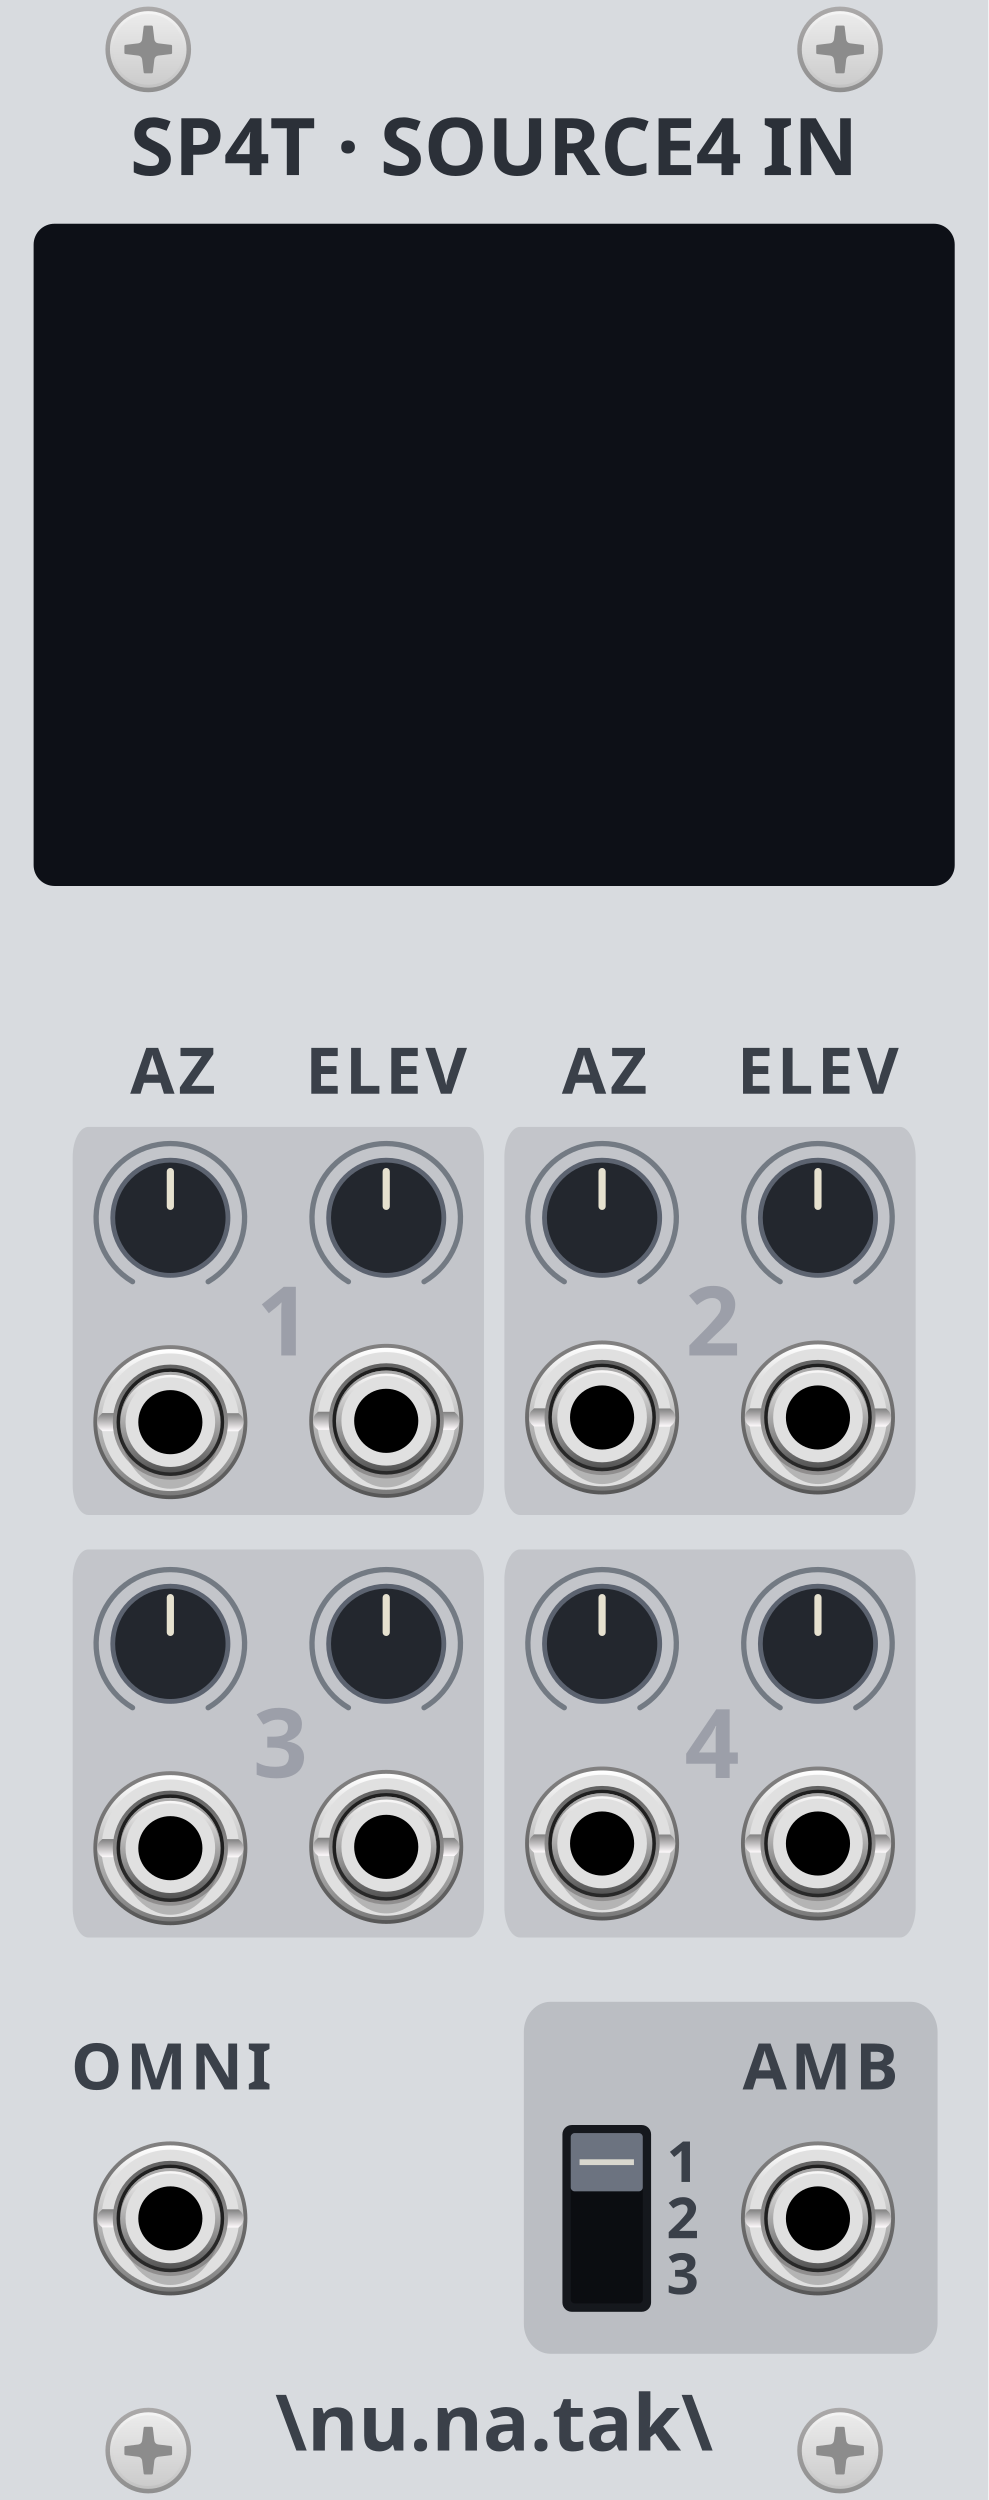
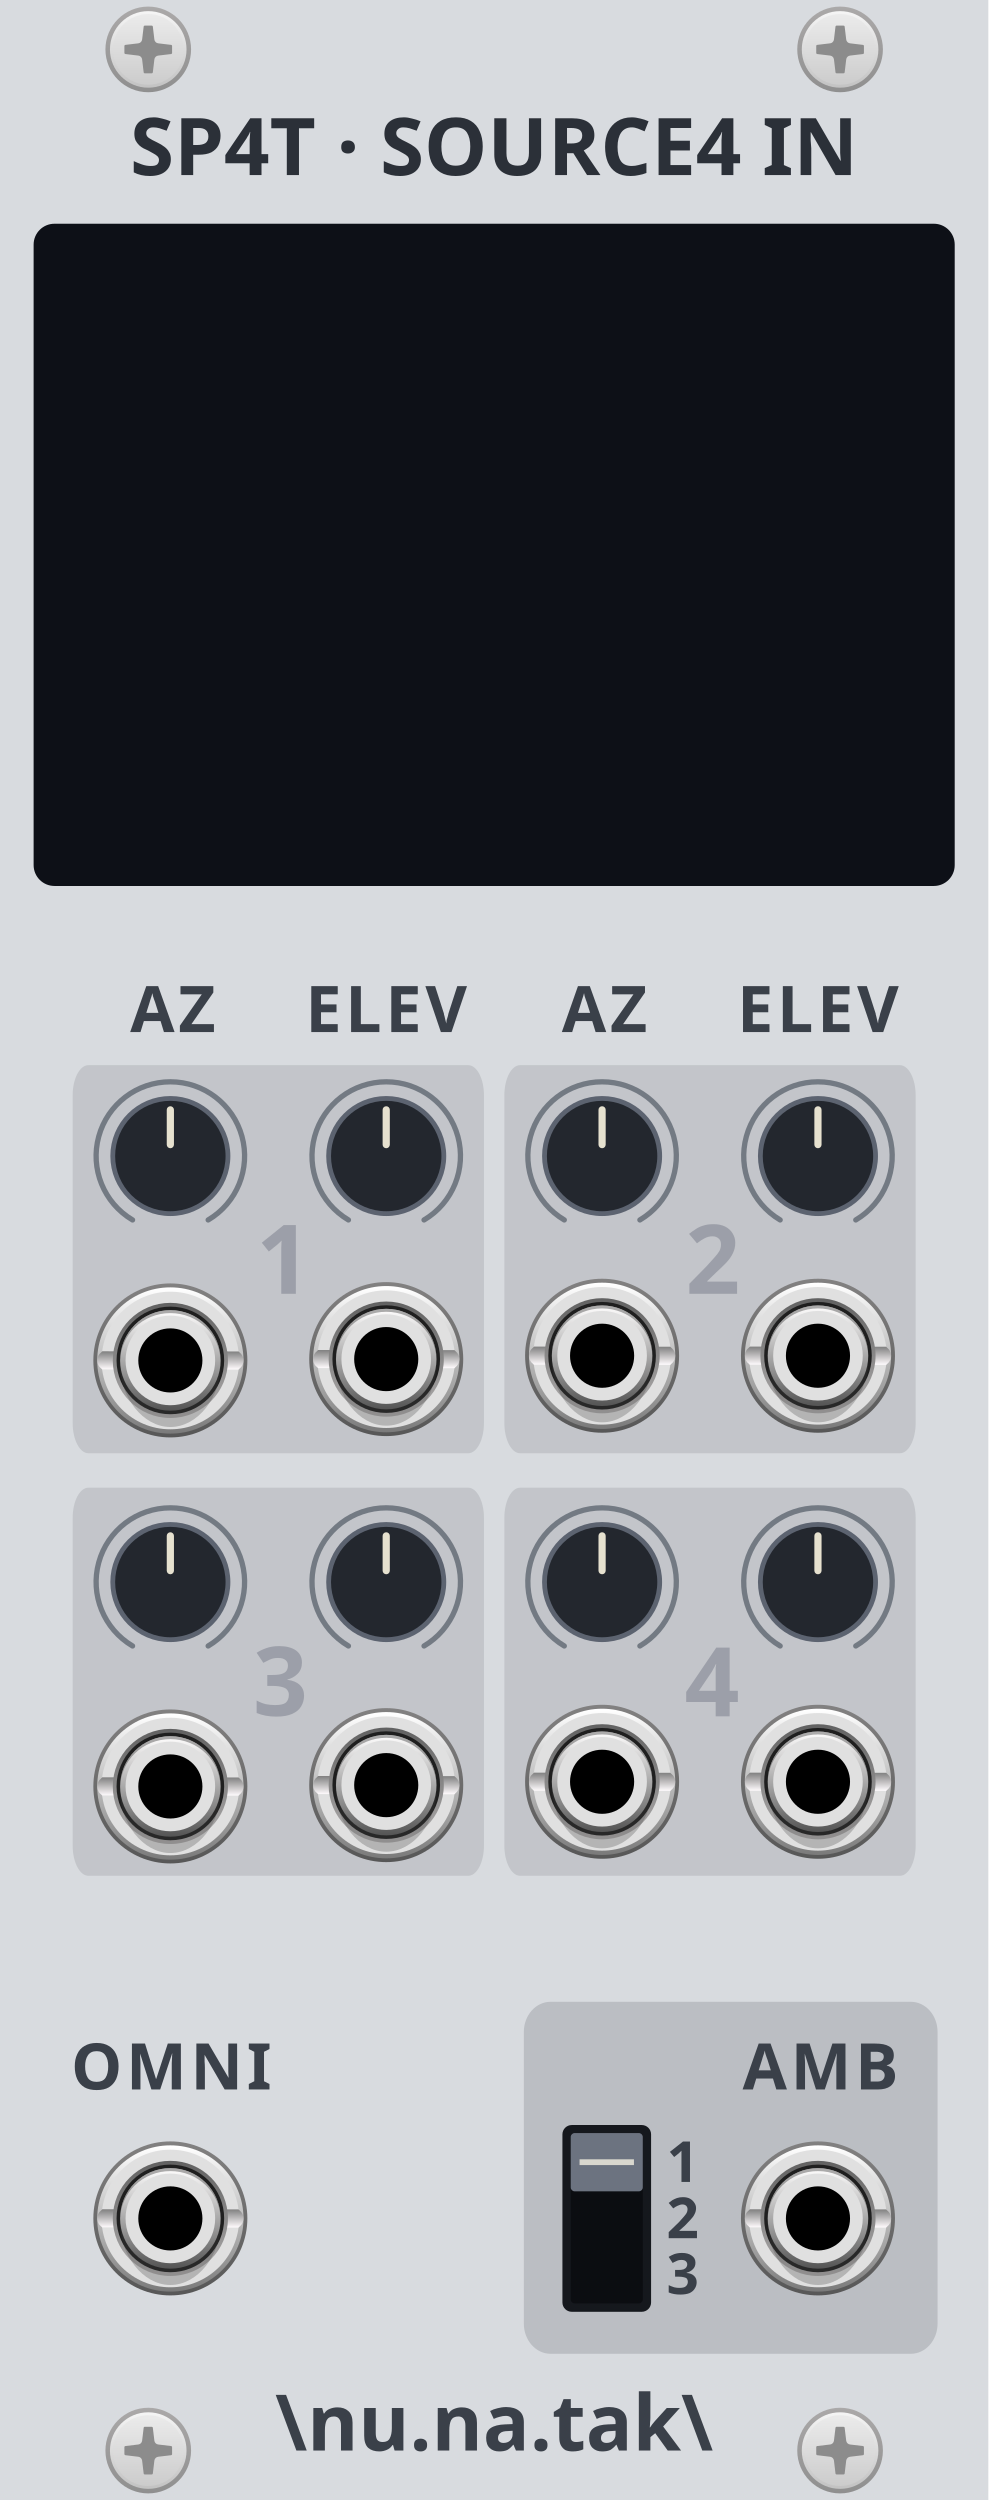
<svg xmlns="http://www.w3.org/2000/svg" xmlns:xlink="http://www.w3.org/1999/xlink" version="1.1" width="50.8mm" height="128.5mm" viewBox="0 0 50.8 128.5" id="svg49">
  <defs id="component-defs">
    <linearGradient id="screw-g1" gradientUnits="userSpaceOnUse" x1="219.999" y1="6477.4" x2="232.999" y2="6477.4" gradientTransform="matrix(6.123234e-17 1 1 -6.123234e-17 -6469.9 -219)">
      <stop offset="0" stop-color="#ABA9A9" id="stop1" />
      <stop offset="1" stop-color="#8F8F8F" id="stop2" />
    </linearGradient>
    <linearGradient id="screw-g2" gradientUnits="userSpaceOnUse" x1="220.687" y1="6477.4" x2="232.311" y2="6477.4" gradientTransform="matrix(6.123234e-17 1 1 -6.123234e-17 -6469.9 -219)">
      <stop offset="0.006" stop-color="#F5F5F5" id="stop3" />
      <stop offset="1" stop-color="#C2C2C2" id="stop4" />
    </linearGradient>
    <linearGradient id="screw-g3" gradientUnits="userSpaceOnUse" x1="221.134" y1="6477.4" x2="231.864" y2="6477.4" gradientTransform="matrix(6.123234e-17 1 1 -6.123234e-17 -6469.9 -219)">
      <stop offset="0.006" stop-color="#EBEBEB" id="stop5" />
      <stop offset="1" stop-color="#CCCCCC" id="stop6" />
    </linearGradient>
    <symbol id="ScrewSilver" viewBox="0 0 15 14.999">
      <circle fill="url(#screw-g1)" cx="7.5" cy="7.499" r="6.5" id="circle6" />
      <circle fill="url(#screw-g2)" cx="7.5" cy="7.499" r="5.812" id="circle7" />
      <circle fill="url(#screw-g3)" cx="7.5" cy="7.499" r="5.365" id="circle8" />
      <path fill="#8C8C8C" d="M10.969,6.81L9.005,6.575C8.704,6.539,8.466,6.301,8.43,5.999L8.196,4.037c-0.01-0.086-0.083-0.15-0.169-0.15H6.973c-0.086,0-0.159,0.064-0.169,0.15l-0.235,1.963C6.533,6.302,6.295,6.54,5.994,6.576L4.031,6.81c-0.086,0.01-0.15,0.083-0.15,0.169v1.054c0,0.086,0.064,0.159,0.15,0.169l1.963,0.235C6.296,8.473,6.533,8.71,6.569,9.012l0.235,1.963c0.01,0.086,0.083,0.15,0.169,0.15h1.054c0.086,0,0.159-0.064,0.169-0.15l0.235-1.963c0.036-0.301,0.274-0.539,0.575-0.575l1.962-0.235c0.086-0.01,0.15-0.083,0.15-0.169V6.979C11.119,6.893,11.054,6.82,10.969,6.81z" id="path8" />
    </symbol>
    <linearGradient id="jack-g16" gradientUnits="userSpaceOnUse" x1="-602.159" y1="1785.691" x2="-578.784" y2="1785.691" gradientTransform="matrix(0 1 1 0 -1773.841 602.399)">
      <stop offset="0" stop-color="#828181" id="stop8" />
      <stop offset="1" stop-color="#575757" id="stop9" />
    </linearGradient>
    <linearGradient id="jack-g17" gradientUnits="userSpaceOnUse" x1="1062.069" y1="-4091.69" x2="1084.274" y2="-4091.69" gradientTransform="matrix(0 1 -1 0 -4079.84 -1061.232)">
      <stop offset="0.006" stop-color="#FFFFFF" id="stop10" />
      <stop offset="1" stop-color="#7A7A7A" id="stop11" />
    </linearGradient>
    <linearGradient id="jack-g18" gradientUnits="userSpaceOnUse" x1="58.862" y1="-54.641" x2="58.862" y2="-51.868" gradientTransform="matrix(1 0 0 -1 -47.00625 -41.32658)">
      <stop offset="0" stop-color="#FFFBFD" id="stop12" />
      <stop offset="1" stop-color="#808080" id="stop13" />
    </linearGradient>
    <linearGradient id="jack-g19" gradientUnits="userSpaceOnUse" x1="-1240.792" y1="-381.897" x2="-1223.316" y2="-381.897" gradientTransform="matrix(0 -1 -1 0 -370.0472 -1220.126)">
      <stop offset="0" stop-color="#B0AEAE" id="stop14" />
      <stop offset="1" stop-color="#616161" id="stop15" />
    </linearGradient>
    <linearGradient id="jack-g20" gradientUnits="userSpaceOnUse" x1="-1884.864" y1="21.483" x2="-1884.864" y2="6.22" gradientTransform="matrix(-1 0 0 -1 -1873.013 25.77966)">
      <stop offset="0" stop-color="#FFFEFE" id="stop16" />
      <stop offset="1" stop-color="#545454" id="stop17" />
    </linearGradient>
    <linearGradient id="jack-g21" gradientUnits="userSpaceOnUse" x1="-1884.864" y1="8.338" x2="-1884.864" y2="19.366" gradientTransform="matrix(-1 0 0 -1 -1873.013 25.77966)">
      <stop offset="0" stop-color="#FFFEFE" id="stop18" />
      <stop offset="1" stop-color="#706C6C" id="stop19" />
    </linearGradient>
    <symbol id="PJ301M" viewBox="0 0 23.7 23.7">
      <path fill="url(#jack-g16)" d="M11.85,23.615c-6.445,0-11.688-5.243-11.688-11.687c0-6.445,5.243-11.688,11.688-11.688s11.687,5.243,11.687,11.688C23.538,18.373,18.295,23.615,11.85,23.615z" id="path19" />
      <circle fill="url(#jack-g17)" cx="11.85" cy="11.94" r="11.102" id="circle19" />
      <circle fill="#E0E0E0" cx="11.85" cy="11.94" r="10.443" id="circle20" />
      <path fill="url(#jack-g18)" d="M1.521,10.542l-0.43,0.417C0.652,11.537,0.655,12.339,1.099,12.915l0.398,0.369l20.7,0.03l0.402-0.384c0.46-0.573,0.463-1.387,0.008-1.964l-0.41-0.401L1.521,10.542z" id="path20" />
      <circle fill="url(#jack-g19)" cx="11.85" cy="11.928" r="8.738" id="circle21" />
      <circle fill="#1F1F1F" cx="11.85" cy="11.928" r="8.167" id="circle22" />
      <path opacity="0.28" fill="#404040" d="M11.85,4.297c4.213,0,7.629,3.782,7.629,8.448s-3.415,9.288-7.629,9.288s-7.629-4.622-7.629-9.288S7.637,4.297,11.85,4.297z" id="path22" />
      <circle fill="url(#jack-g20)" cx="11.85" cy="11.928" r="7.631" id="circle23" />
      <circle fill="#E0E0E0" cx="11.85" cy="11.928" r="6.8" id="circle24" />
      <g opacity="0.43" id="g26">
        <path fill="#404040" d="M11.85,4.746c4.175,0,7.561,3.257,7.623,7.296c0.001-0.038,0.006-0.075,0.006-0.114c0-4.215-3.415-7.631-7.629-7.631S4.221,7.713,4.221,11.928c0,0.038,0.005,0.076,0.006,0.114C4.289,8.003,7.675,4.746,11.85,4.746z" id="path24" />
        <path opacity="0.28" fill="#404040" d="M4.227,12.042c-0.001,0.037-0.006,0.073-0.006,0.111c0,4.091,3.415,7.407,7.629,7.407C7.675,19.559,4.289,16.203,4.227,12.042z" id="path25" />
        <path opacity="0.28" fill="#404040" d="M11.85,19.559c4.213,0,7.629-3.316,7.629-7.407c0-0.037-0.005-0.073-0.006-0.111C19.411,16.203,16.025,19.559,11.85,19.559z" id="path26" />
      </g>
      <circle fill="#000000" cx="11.85" cy="11.928" r="4.867" id="circle26" />
    </symbol>
    <symbol id="SP4TRoundLargeKnob" viewBox="0 0 33.167 33.167">
      <circle fill="#23272E" stroke="#5C6370" stroke-width="1.053" cx="16.584" cy="16.584" r="16.052" id="circle27" />
      <rect fill="#E6E1CF" x="15.647" y="2.808" width="1.872" height="11.934" rx="0.936" id="rect27" />
    </symbol>
    <symbol id="SP4TRoundSmallKnob" viewBox="0 0 20 20">
      <circle fill="#23272E" stroke="#5C6370" stroke-width="0.8" cx="10" cy="10" r="9.6" id="circle28" />
      <rect fill="#E6E1CF" x="9.4" y="1.7" width="1.2" height="7" rx="0.6" id="rect28" />
    </symbol>
    <symbol id="SP4TSwitchThree" viewBox="0 0 13.457 28.348">
      <rect fill="#15181D" x="0" y="0" width="13.457" height="28.348" rx="1.418" id="rect29" />
      <rect fill="#0B0D11" x="1.258" y="1.216" width="10.941" height="25.862" rx="0.6" id="rect30" />
      <rect fill="#6C7380" x="1.258" y="1.216" width="10.941" height="8.847" rx="0.6" id="rect31" />
      <rect fill="#D9D7CE" x="2.6" y="5.201" width="8.257" height="0.877" id="rect32" />
    </symbol>
  </defs>
  <g id="panel" style="display:inline">
    <rect id="background" x="0" y="0" width="50.8" height="128.5" fill="#d8dbdf" />
    <use x="0" y="0" xlink:href="#rect33" id="use54" transform="translate(0,21.71832)" />
-     <rect style="display:inline;opacity:0.15;fill:#484c51;fill-opacity:1;stroke:none;stroke-width:0.218;stroke-dasharray:none;stroke-opacity:1" id="rect33" width="21.141" height="19.948" x="3.735" y="57.923" rx="0.809" ry="1.552" />
-     <rect style="display:inline;opacity:0.15;fill:#484c51;fill-opacity:1;stroke:none;stroke-width:0.218;stroke-dasharray:none;stroke-opacity:1" id="rect52" width="21.141" height="19.948" x="25.924" y="57.923" rx="0.809" ry="1.552" />
+     <rect style="display:inline;opacity:0.15;fill:#484c51;fill-opacity:1;stroke:none;stroke-width:0.218;stroke-dasharray:none;stroke-opacity:1" id="rect33" width="21.141" height="19.948" x="3.735" y="54.749" rx="0.809" ry="1.552" />
+     <rect style="display:inline;opacity:0.15;fill:#484c51;fill-opacity:1;stroke:none;stroke-width:0.218;stroke-dasharray:none;stroke-opacity:1" id="rect52" width="21.141" height="19.948" x="25.924" y="54.749" rx="0.809" ry="1.552" />
    <rect style="fill:#bbbec3;fill-opacity:1;stroke:none;stroke-width:0.284;stroke-dasharray:none;stroke-opacity:1" id="rect85" width="21.266" height="18.093" x="26.925" y="102.892" rx="1.374" ry="1.552" />
    <text id="title" x="25.4" y="9" font-family="'Rounded Mplus 1c', 'Arial Rounded MT Bold', sans-serif" font-size="4.1px" font-weight="700" text-anchor="middle" fill="#2b3038">SP4T · SOURCE4 IN</text>
    <text x="8.707" y="107.4" id="text43" style="font-style:normal;font-variant:normal;font-weight:600;font-stretch:normal;font-size:3.3px;font-family:'Barlow Condensed', 'Arial Narrow', sans-serif;-inkscape-font-specification:'Barlow Condensed, Arial Narrow, sans-serif, Semi-Bold';font-variant-ligatures:normal;font-variant-caps:normal;font-variant-numeric:normal;font-variant-east-asian:normal;letter-spacing:0.2;text-anchor:middle;fill:#3a4049">
      <tspan id="tspan2" x="8.807" y="107.4">OMNI</tspan>
    </text>
    <text x="42.072" y="107.4" id="text46" style="font-style:normal;font-variant:normal;font-weight:600;font-stretch:normal;font-size:3.3px;font-family:'Barlow Condensed', 'Arial Narrow', sans-serif;-inkscape-font-specification:'Barlow Condensed, Arial Narrow, sans-serif, Semi-Bold';font-variant-ligatures:normal;font-variant-caps:normal;font-variant-numeric:normal;font-variant-east-asian:normal;letter-spacing:0.2;text-anchor:middle;fill:#3a4049;fill-opacity:1">
      <tspan id="tspan85" x="42.172" y="107.4">AMB</tspan>
    </text>
    <text id="brand" x="25.4" y="125.958" font-family="'Rounded Mplus 1c', 'Arial Rounded MT Bold', sans-serif" font-size="4px" font-weight="700" text-anchor="middle" fill="#3a4049">\nu.na.tak\</text>
-     <text x="8.784" y="56.218" id="text72" style="font-style:normal;font-variant:normal;font-weight:600;font-stretch:normal;font-size:3.3px;font-family:'Barlow Condensed', 'Arial Narrow', sans-serif;-inkscape-font-specification:'Barlow Condensed, Arial Narrow, sans-serif, Semi-Bold';font-variant-ligatures:normal;font-variant-caps:normal;font-variant-numeric:normal;font-variant-east-asian:normal;letter-spacing:0.2;text-anchor:middle;fill:#3a4049">
-       <tspan id="tspan45" x="8.884" y="56.218">AZ</tspan>
+     <text x="8.784" y="53.045" id="text72" style="font-style:normal;font-variant:normal;font-weight:600;font-stretch:normal;font-size:3.3px;font-family:'Barlow Condensed', 'Arial Narrow', sans-serif;-inkscape-font-specification:'Barlow Condensed, Arial Narrow, sans-serif, Semi-Bold';font-variant-ligatures:normal;font-variant-caps:normal;font-variant-numeric:normal;font-variant-east-asian:normal;letter-spacing:0.2;text-anchor:middle;fill:#3a4049">
+       <tspan id="tspan45" x="8.884" y="53.045">AZ</tspan>
    </text>
-     <text x="19.754" y="56.218" id="text73" style="font-style:normal;font-variant:normal;font-weight:600;font-stretch:normal;font-size:3.3px;font-family:'Barlow Condensed', 'Arial Narrow', sans-serif;-inkscape-font-specification:'Barlow Condensed, Arial Narrow, sans-serif, Semi-Bold';font-variant-ligatures:normal;font-variant-caps:normal;font-variant-numeric:normal;font-variant-east-asian:normal;letter-spacing:0.2;text-anchor:middle;fill:#3a4049">
-       <tspan id="tspan46" x="19.854" y="56.218">ELEV</tspan>
+     <text x="19.754" y="53.045" id="text73" style="font-style:normal;font-variant:normal;font-weight:600;font-stretch:normal;font-size:3.3px;font-family:'Barlow Condensed', 'Arial Narrow', sans-serif;-inkscape-font-specification:'Barlow Condensed, Arial Narrow, sans-serif, Semi-Bold';font-variant-ligatures:normal;font-variant-caps:normal;font-variant-numeric:normal;font-variant-east-asian:normal;letter-spacing:0.2;text-anchor:middle;fill:#3a4049">
+       <tspan id="tspan46" x="19.854" y="53.045">ELEV</tspan>
    </text>
    <rect id="screen" x="1.728" y="11.5" width="47.344" height="34.039" rx="1.072" fill="#0d1017" style="display:inline;stroke-width:1.156" />
-     <text x="14.474" y="69.672" id="text50" style="font-style:normal;font-variant:normal;font-weight:600;font-stretch:normal;font-size:4.939px;font-family:'Barlow Condensed', 'Arial Narrow', sans-serif;-inkscape-font-specification:'Barlow Condensed, Arial Narrow, sans-serif, Semi-Bold';font-variant-ligatures:normal;font-variant-caps:normal;font-variant-numeric:normal;font-variant-east-asian:normal;letter-spacing:0.2;text-anchor:middle;fill:#777a88;fill-opacity:0.5">
-       <tspan id="tspan50" x="14.574" y="69.672">1</tspan>
+     <text x="14.474" y="66.498" id="text50" style="font-style:normal;font-variant:normal;font-weight:600;font-stretch:normal;font-size:4.939px;font-family:'Barlow Condensed', 'Arial Narrow', sans-serif;-inkscape-font-specification:'Barlow Condensed, Arial Narrow, sans-serif, Semi-Bold';font-variant-ligatures:normal;font-variant-caps:normal;font-variant-numeric:normal;font-variant-east-asian:normal;letter-spacing:0.2;text-anchor:middle;fill:#777a88;fill-opacity:0.5">
+       <tspan id="tspan50" x="14.574" y="66.498">1</tspan>
    </text>
-     <text x="30.973" y="56.218" id="text51" style="font-style:normal;font-variant:normal;font-weight:600;font-stretch:normal;font-size:3.3px;font-family:'Barlow Condensed', 'Arial Narrow', sans-serif;-inkscape-font-specification:'Barlow Condensed, Arial Narrow, sans-serif, Semi-Bold';font-variant-ligatures:normal;font-variant-caps:normal;font-variant-numeric:normal;font-variant-east-asian:normal;letter-spacing:0.2;text-anchor:middle;fill:#3a4049">
-       <tspan id="tspan51" x="31.073" y="56.218">AZ</tspan>
+     <text x="30.973" y="53.045" id="text51" style="font-style:normal;font-variant:normal;font-weight:600;font-stretch:normal;font-size:3.3px;font-family:'Barlow Condensed', 'Arial Narrow', sans-serif;-inkscape-font-specification:'Barlow Condensed, Arial Narrow, sans-serif, Semi-Bold';font-variant-ligatures:normal;font-variant-caps:normal;font-variant-numeric:normal;font-variant-east-asian:normal;letter-spacing:0.2;text-anchor:middle;fill:#3a4049">
+       <tspan id="tspan51" x="31.073" y="53.045">AZ</tspan>
    </text>
-     <text x="41.945" y="56.218" id="text52" style="font-style:normal;font-variant:normal;font-weight:600;font-stretch:normal;font-size:3.3px;font-family:'Barlow Condensed', 'Arial Narrow', sans-serif;-inkscape-font-specification:'Barlow Condensed, Arial Narrow, sans-serif, Semi-Bold';font-variant-ligatures:normal;font-variant-caps:normal;font-variant-numeric:normal;font-variant-east-asian:normal;letter-spacing:0.2;text-anchor:middle;fill:#3a4049">
-       <tspan id="tspan52" x="42.045" y="56.218">ELEV</tspan>
+     <text x="41.945" y="53.045" id="text52" style="font-style:normal;font-variant:normal;font-weight:600;font-stretch:normal;font-size:3.3px;font-family:'Barlow Condensed', 'Arial Narrow', sans-serif;-inkscape-font-specification:'Barlow Condensed, Arial Narrow, sans-serif, Semi-Bold';font-variant-ligatures:normal;font-variant-caps:normal;font-variant-numeric:normal;font-variant-east-asian:normal;letter-spacing:0.2;text-anchor:middle;fill:#3a4049">
+       <tspan id="tspan52" x="42.045" y="53.045">ELEV</tspan>
    </text>
-     <text x="36.545" y="69.672" id="text53" style="font-style:normal;font-variant:normal;font-weight:600;font-stretch:normal;font-size:4.939px;font-family:'Barlow Condensed', 'Arial Narrow', sans-serif;-inkscape-font-specification:'Barlow Condensed, Arial Narrow, sans-serif, Semi-Bold';font-variant-ligatures:normal;font-variant-caps:normal;font-variant-numeric:normal;font-variant-east-asian:normal;letter-spacing:0.2;text-anchor:middle;fill:#777a88;fill-opacity:0.5">
-       <tspan id="tspan53" x="36.645" y="69.672">2</tspan>
+     <text x="36.545" y="66.498" id="text53" style="font-style:normal;font-variant:normal;font-weight:600;font-stretch:normal;font-size:4.939px;font-family:'Barlow Condensed', 'Arial Narrow', sans-serif;-inkscape-font-specification:'Barlow Condensed, Arial Narrow, sans-serif, Semi-Bold';font-variant-ligatures:normal;font-variant-caps:normal;font-variant-numeric:normal;font-variant-east-asian:normal;letter-spacing:0.2;text-anchor:middle;fill:#777a88;fill-opacity:0.5">
+       <tspan id="tspan53" x="36.645" y="66.498">2</tspan>
    </text>
    <use x="0" y="0" xlink:href="#rect33" id="use55" transform="translate(22.18881,21.71832)" />
-     <text x="14.316" y="91.36" id="text55" style="font-style:normal;font-variant:normal;font-weight:600;font-stretch:normal;font-size:4.939px;font-family:'Barlow Condensed', 'Arial Narrow', sans-serif;-inkscape-font-specification:'Barlow Condensed, Arial Narrow, sans-serif, Semi-Bold';font-variant-ligatures:normal;font-variant-caps:normal;font-variant-numeric:normal;font-variant-east-asian:normal;letter-spacing:0.2;text-anchor:middle;fill:#777a88;fill-opacity:0.5">
-       <tspan id="tspan57" x="14.416" y="91.36">3</tspan>
+     <text x="14.316" y="88.186" id="text55" style="font-style:normal;font-variant:normal;font-weight:600;font-stretch:normal;font-size:4.939px;font-family:'Barlow Condensed', 'Arial Narrow', sans-serif;-inkscape-font-specification:'Barlow Condensed, Arial Narrow, sans-serif, Semi-Bold';font-variant-ligatures:normal;font-variant-caps:normal;font-variant-numeric:normal;font-variant-east-asian:normal;letter-spacing:0.2;text-anchor:middle;fill:#777a88;fill-opacity:0.5">
+       <tspan id="tspan57" x="14.416" y="88.186">3</tspan>
    </text>
-     <text x="36.504" y="91.39" id="text56" style="font-style:normal;font-variant:normal;font-weight:600;font-stretch:normal;font-size:4.939px;font-family:'Barlow Condensed', 'Arial Narrow', sans-serif;-inkscape-font-specification:'Barlow Condensed, Arial Narrow, sans-serif, Semi-Bold';font-variant-ligatures:normal;font-variant-caps:normal;font-variant-numeric:normal;font-variant-east-asian:normal;letter-spacing:0.2;text-anchor:middle;fill:#777a88;fill-opacity:0.5">
-       <tspan id="tspan58" x="36.604" y="91.39">4</tspan>
+     <text x="36.504" y="88.216" id="text56" style="font-style:normal;font-variant:normal;font-weight:600;font-stretch:normal;font-size:4.939px;font-family:'Barlow Condensed', 'Arial Narrow', sans-serif;-inkscape-font-specification:'Barlow Condensed, Arial Narrow, sans-serif, Semi-Bold';font-variant-ligatures:normal;font-variant-caps:normal;font-variant-numeric:normal;font-variant-east-asian:normal;letter-spacing:0.2;text-anchor:middle;fill:#777a88;fill-opacity:0.5">
+       <tspan id="tspan58" x="36.604" y="88.216">4</tspan>
    </text>
-     <path d="m 20.712,76.773 a 4.19,4.19 0 1 1 4.268,0" id="path36" style="fill:none;stroke:#737a83;stroke-width:0.3;stroke-linecap:round" transform="matrix(0.9107457,0,0,0.9107457,-12.0504,17.8556)" />
-     <path d="m 20.712,76.773 a 4.19,4.19 0 1 1 4.268,0" id="path51" style="fill:none;stroke:#737a83;stroke-width:0.3;stroke-linecap:round" transform="matrix(0.9107457,0,0,0.9107457,-0.9547315,17.8556)" />
-     <path d="m 20.712,76.773 a 4.19,4.19 0 1 1 4.268,0" id="path53" style="fill:none;stroke:#737a83;stroke-width:0.3;stroke-linecap:round" transform="matrix(0.9107457,0,0,0.9107457,21.2366,17.8556)" />
-     <path d="m 20.712,76.773 a 4.19,4.19 0 1 1 4.268,0" id="path1" style="fill:none;stroke:#737a83;stroke-width:0.3;stroke-linecap:round" transform="matrix(0.9107457,0,0,0.9107457,10.14094,17.8556)" />
-     <path d="m 20.712,76.773 a 4.19,4.19 0 1 1 4.268,0" id="path2" style="fill:none;stroke:#737a83;stroke-width:0.3;stroke-linecap:round" transform="matrix(0.9107457,0,0,0.9107457,-12.0504,-4.042278)" />
-     <path d="m 20.712,76.773 a 4.19,4.19 0 1 1 4.268,0" id="path3" style="fill:none;stroke:#737a83;stroke-width:0.3;stroke-linecap:round" transform="matrix(0.9107457,0,0,0.9107457,-0.9547315,-4.042278)" />
-     <path d="m 20.712,76.773 a 4.19,4.19 0 1 1 4.268,0" id="path4" style="fill:none;stroke:#737a83;stroke-width:0.3;stroke-linecap:round" transform="matrix(0.9107457,0,0,0.9107457,21.2366,-4.042278)" />
-     <path d="m 20.712,76.773 a 4.19,4.19 0 1 1 4.268,0" id="path9" style="fill:none;stroke:#737a83;stroke-width:0.3;stroke-linecap:round" transform="matrix(0.9107457,0,0,0.9107457,10.14094,-4.042278)" />
+     <path d="m 6.813,84.603 a 3.816,3.816 0 1 1 3.887,0" id="path36" style="fill:none;stroke:#737a83;stroke-width:0.273;stroke-linecap:round" />
+     <path d="m 17.909,84.603 a 3.816,3.816 0 1 1 3.887,0" id="path51" style="fill:none;stroke:#737a83;stroke-width:0.273;stroke-linecap:round" />
+     <path d="m 40.1,84.603 a 3.816,3.816 0 1 1 3.887,0" id="path53" style="fill:none;stroke:#737a83;stroke-width:0.273;stroke-linecap:round" />
+     <path d="m 29.004,84.603 a 3.816,3.816 0 1 1 3.887,0" id="path1" style="fill:none;stroke:#737a83;stroke-width:0.273;stroke-linecap:round" />
+     <path d="m 6.813,62.705 a 3.816,3.816 0 1 1 3.887,0" id="path2" style="fill:none;stroke:#737a83;stroke-width:0.273;stroke-linecap:round" />
+     <path d="m 17.909,62.705 a 3.816,3.816 0 1 1 3.887,0" id="path3" style="fill:none;stroke:#737a83;stroke-width:0.273;stroke-linecap:round" />
+     <path d="m 40.1,62.705 a 3.816,3.816 0 1 1 3.887,0" id="path4" style="fill:none;stroke:#737a83;stroke-width:0.273;stroke-linecap:round" />
+     <path d="m 29.004,62.705 a 3.816,3.816 0 1 1 3.887,0" id="path9" style="fill:none;stroke:#737a83;stroke-width:0.273;stroke-linecap:round" />
    <text x="34.263" y="112.151" id="text47" style="font-style:normal;font-variant:normal;font-weight:600;font-stretch:normal;font-size:2.9px;font-family:'Barlow Condensed', 'Arial Narrow', sans-serif;-inkscape-font-specification:'Barlow Condensed, Arial Narrow, sans-serif, Semi-Bold';font-variant-ligatures:normal;font-variant-caps:normal;font-variant-numeric:normal;font-variant-east-asian:normal;letter-spacing:0.2;text-anchor:start;fill:#3a4049;fill-opacity:1">
      <tspan id="tspan82" x="34.263" y="112.151">1</tspan>
    </text>
    <text x="34.263" y="115.041" id="text48" style="font-style:normal;font-variant:normal;font-weight:600;font-stretch:normal;font-size:2.9px;font-family:'Barlow Condensed', 'Arial Narrow', sans-serif;-inkscape-font-specification:'Barlow Condensed, Arial Narrow, sans-serif, Semi-Bold';font-variant-ligatures:normal;font-variant-caps:normal;font-variant-numeric:normal;font-variant-east-asian:normal;letter-spacing:0.2;text-anchor:start;fill:#3a4049;fill-opacity:1">
      <tspan id="tspan83" x="34.263" y="115.041">2</tspan>
    </text>
    <text x="34.263" y="117.911" id="text49" style="font-style:normal;font-variant:normal;font-weight:600;font-stretch:normal;font-size:2.9px;font-family:'Barlow Condensed', 'Arial Narrow', sans-serif;-inkscape-font-specification:'Barlow Condensed, Arial Narrow, sans-serif, Semi-Bold';font-variant-ligatures:normal;font-variant-caps:normal;font-variant-numeric:normal;font-variant-east-asian:normal;letter-spacing:0.2;text-anchor:start;fill:#3a4049;fill-opacity:1">
      <tspan id="tspan84" x="34.263" y="117.911">3</tspan>
    </text>
  </g>
  <g id="components" style="display:inline">
    <use id="ambi-output" xlink:href="#PJ301M" x="37.287" y="109.987" width="8.026" height="8.026" transform="translate(0.7434966)" />
    <use id="screw-top-left" xlink:href="#ScrewSilver" x="5.08" y="0" width="5.08" height="5.08" />
    <use id="screw-top-right" xlink:href="#ScrewSilver" x="40.64" y="0" width="5.08" height="5.08" />
    <use id="screw-bottom-left" xlink:href="#ScrewSilver" x="5.08" y="123.42" width="5.08" height="5.08" />
    <use id="screw-bottom-right" xlink:href="#ScrewSilver" x="40.64" y="123.42" width="5.08" height="5.08" />
-     <g id="g51" transform="matrix(0.9107457,0,0,0.9107457,-12.0504,17.8556)">
+     <g id="g51" transform="matrix(0.9107457,0,0,0.9107457,-12.0504,14.68217)">
      <use id="elevation-cv-param" xlink:href="#SP4TRoundSmallKnob" x="19.459" y="69.78" width="6.773" height="6.773" />
    </g>
    <use id="order-param" xlink:href="#SP4TSwitchThree" x="24.646" y="109.2" width="4.557" height="9.6" transform="translate(4.262533,0.0264)" />
    <use id="left-input" xlink:href="#PJ301M" x="4" y="109.987" width="8.026" height="8.026" transform="translate(0.7434968)" />
-     <g id="g52" transform="matrix(0.9107457,0,0,0.9107457,-0.9547315,17.8556)">
+     <g id="g52" transform="matrix(0.9107457,0,0,0.9107457,-0.9547315,14.68217)">
      <use id="use51" xlink:href="#SP4TRoundSmallKnob" x="19.459" y="69.78" width="6.773" height="6.773" />
    </g>
-     <g id="g54" transform="matrix(0.9107457,0,0,0.9107457,21.2366,17.8556)">
+     <g id="g54" transform="matrix(0.9107457,0,0,0.9107457,21.2366,14.68217)">
      <use id="use53" xlink:href="#SP4TRoundSmallKnob" x="19.459" y="69.78" width="6.773" height="6.773" />
    </g>
-     <use id="elevation-cv-input" xlink:href="#PJ301M" x="4" y="69.154" width="8.026" height="8.026" transform="translate(11.83916,21.73568)" />
-     <use id="spread-cv-input" xlink:href="#PJ301M" x="4" y="87.894" width="8.026" height="8.026" transform="translate(0.7434968,3.063774)" />
-     <use id="use71" xlink:href="#PJ301M" x="4" y="50.414" width="8.026" height="8.026" transform="translate(34.0305,40.30301)" />
-     <use id="use1" xlink:href="#PJ301M" x="4" y="50.414" width="8.026" height="8.026" transform="translate(22.93483,40.30301)" />
-     <g id="g2" transform="matrix(0.9107457,0,0,0.9107457,10.14094,17.8556)">
+     <use id="elevation-cv-input" xlink:href="#PJ301M" x="4" y="69.154" width="8.026" height="8.026" transform="translate(11.83916,18.56224)" />
+     <use id="spread-cv-input" xlink:href="#PJ301M" x="4" y="87.894" width="8.026" height="8.026" transform="translate(0.7434968,-0.1096593)" />
+     <use id="use71" xlink:href="#PJ301M" x="4" y="50.414" width="8.026" height="8.026" transform="translate(34.0305,37.12958)" />
+     <use id="use1" xlink:href="#PJ301M" x="4" y="50.414" width="8.026" height="8.026" transform="translate(22.93483,37.12958)" />
+     <g id="g2" transform="matrix(0.9107457,0,0,0.9107457,10.14094,14.68217)">
      <use id="use2" xlink:href="#SP4TRoundSmallKnob" x="19.459" y="69.78" width="6.773" height="6.773" />
    </g>
-     <g id="g3" transform="matrix(0.9107457,0,0,0.9107457,-12.0504,-4.042278)">
+     <g id="g3" transform="matrix(0.9107457,0,0,0.9107457,-12.0504,-7.215711)">
      <use id="use3" xlink:href="#SP4TRoundSmallKnob" x="19.459" y="69.78" width="6.773" height="6.773" />
    </g>
-     <g id="g4" transform="matrix(0.9107457,0,0,0.9107457,-0.9547315,-4.042278)">
+     <g id="g4" transform="matrix(0.9107457,0,0,0.9107457,-0.9547315,-7.215711)">
      <use id="use4" xlink:href="#SP4TRoundSmallKnob" x="19.459" y="69.78" width="6.773" height="6.773" />
    </g>
-     <g id="g5" transform="matrix(0.9107457,0,0,0.9107457,21.2366,-4.042278)">
+     <g id="g5" transform="matrix(0.9107457,0,0,0.9107457,21.2366,-7.215711)">
      <use id="use5" xlink:href="#SP4TRoundSmallKnob" x="19.459" y="69.78" width="6.773" height="6.773" />
    </g>
-     <use id="use6" xlink:href="#PJ301M" x="4" y="69.154" width="8.026" height="8.026" transform="translate(11.83916,-0.1621996)" />
-     <use id="use7" xlink:href="#PJ301M" x="4" y="87.894" width="8.026" height="8.026" transform="translate(0.7434968,-18.8341)" />
-     <use id="use8" xlink:href="#PJ301M" x="4" y="50.414" width="8.026" height="8.026" transform="translate(34.0305,18.40514)" />
-     <use id="use9" xlink:href="#PJ301M" x="4" y="50.414" width="8.026" height="8.026" transform="translate(22.93483,18.40514)" />
-     <g id="g10" transform="matrix(0.9107457,0,0,0.9107457,10.14094,-4.042278)">
+     <use id="use6" xlink:href="#PJ301M" x="4" y="69.154" width="8.026" height="8.026" transform="translate(11.83916,-3.335633)" />
+     <use id="use7" xlink:href="#PJ301M" x="4" y="87.894" width="8.026" height="8.026" transform="translate(0.7434968,-22.00754)" />
+     <use id="use8" xlink:href="#PJ301M" x="4" y="50.414" width="8.026" height="8.026" transform="translate(34.0305,15.2317)" />
+     <use id="use9" xlink:href="#PJ301M" x="4" y="50.414" width="8.026" height="8.026" transform="translate(22.93483,15.2317)" />
+     <g id="g10" transform="matrix(0.9107457,0,0,0.9107457,10.14094,-7.215711)">
      <use id="use10" xlink:href="#SP4TRoundSmallKnob" x="19.459" y="69.78" width="6.773" height="6.773" />
    </g>
  </g>
</svg>
